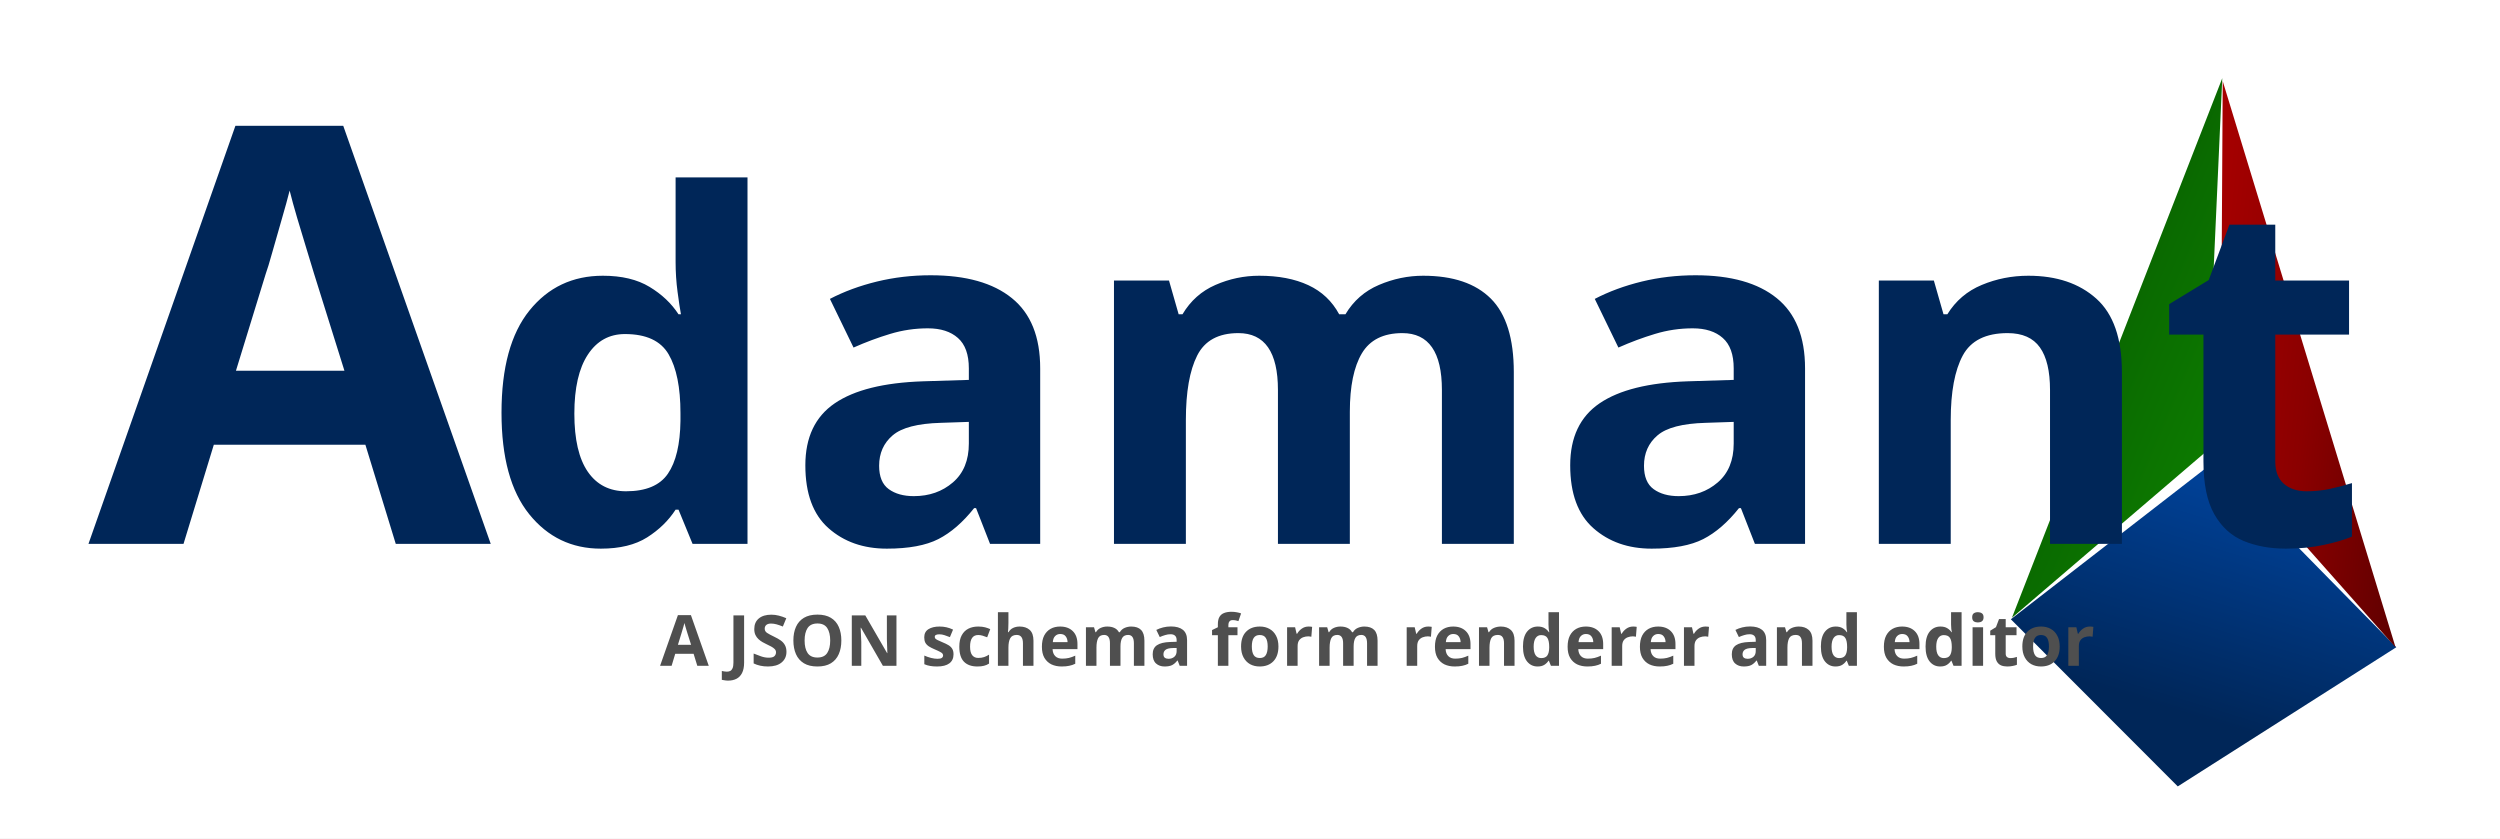
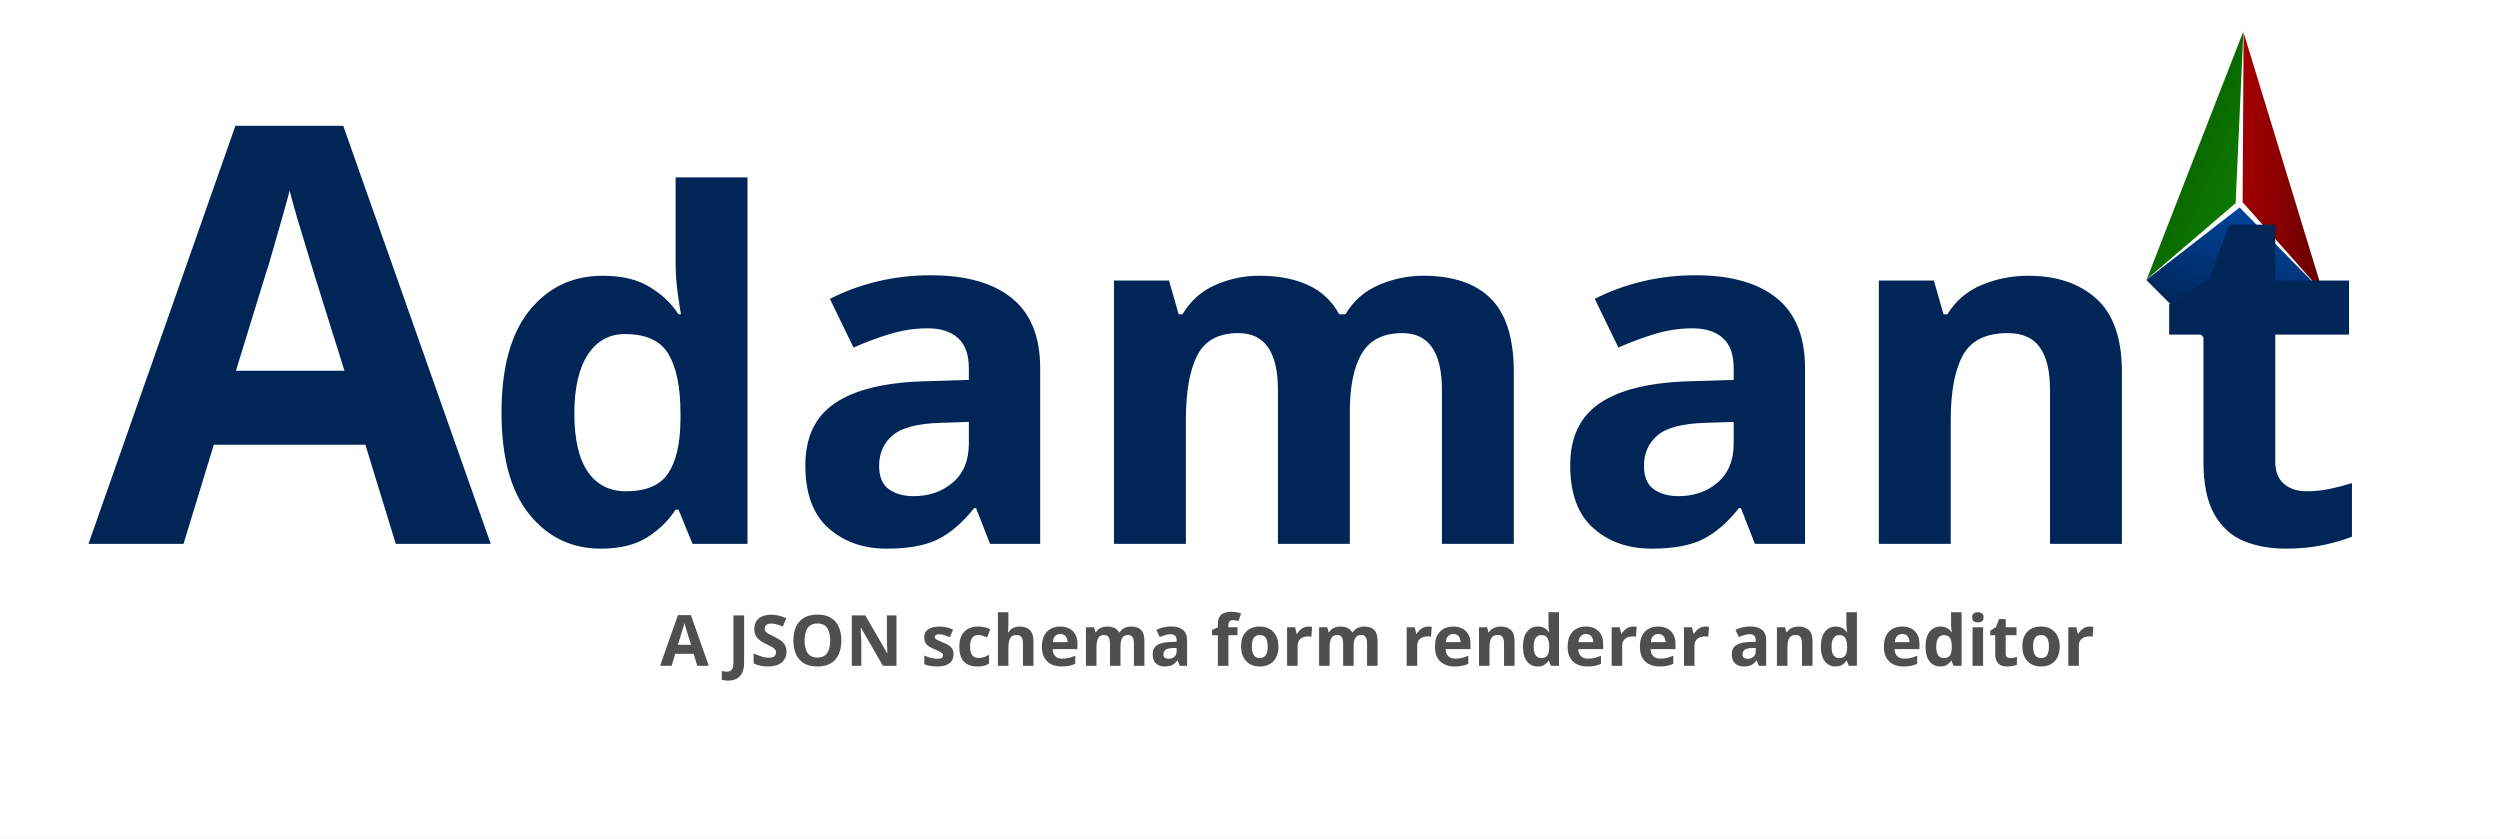
<svg xmlns="http://www.w3.org/2000/svg" width="175.566mm" height="58.888mm" viewBox="0 0 175.566 58.888" version="1.1" id="svg5">
  <defs id="defs2">
    <clipPath clipPathUnits="userSpaceOnUse" id="clipPath23">
      <path d="M 0,1.8311e-4 H 878.76 V 878.76 H 0 Z" clip-rule="evenodd" id="path21" />
    </clipPath>
    <clipPath clipPathUnits="userSpaceOnUse" id="clipPath33">
      <path d="M 9.3e-7,878.76 H 878.76 V 2.4414e-4 L 1.5667e-5,1.8311e-4" clip-rule="evenodd" id="path31" />
    </clipPath>
-     <linearGradient x1="610.9" y1="437.18" x2="585.52" y2="354.57" gradientUnits="userSpaceOnUse" spreadMethod="pad" id="linearGradient41">
+     <linearGradient x1="610.9" y1="437.18" x2="585.52" y2="354.57" gradientUnits="userSpaceOnUse" spreadMethod="pad" id="linearGradient41" gradientTransform="matrix(0.4595021,0,0,0.4595021,329.6035,282.0024)">
      <stop style="stop-opacity:1;stop-color:#004aac" offset="0" id="stop35" />
      <stop style="stop-opacity:1;stop-color:#002658" offset="0.71" id="stop37" />
      <stop style="stop-opacity:1;stop-color:#002658" offset="1" id="stop39" />
    </linearGradient>
    <clipPath clipPathUnits="userSpaceOnUse" id="clipPath51">
      <path d="M -7.577e-5,878.76 H 878.76 V 1.2207e-4 H -5.5291e-5" clip-rule="evenodd" id="path49" />
    </clipPath>
-     <linearGradient x1="490.26" y1="490" x2="675.59" y2="411.18" gradientUnits="userSpaceOnUse" spreadMethod="pad" id="linearGradient67">
+     <linearGradient x1="490.26" y1="490" x2="675.59" y2="411.18" gradientUnits="userSpaceOnUse" spreadMethod="pad" id="linearGradient67" gradientTransform="matrix(0.4595021,0,0,0.4595021,329.6035,282.0024)">
      <stop style="stop-opacity:1;stop-color:#0e8100" offset="0" id="stop53" />
      <stop style="stop-opacity:1;stop-color:#0a6b00" offset="0.167" id="stop55" />
      <stop style="stop-opacity:1;stop-color:#034800" offset="0.333" id="stop57" />
      <stop style="stop-opacity:1;stop-color:#0a6b00" offset="0.5" id="stop59" />
      <stop style="stop-opacity:1;stop-color:#0e8100" offset="0.667" id="stop61" />
      <stop style="stop-opacity:1;stop-color:#0a6b00" offset="0.833" id="stop63" />
      <stop style="stop-opacity:1;stop-color:#034800" offset="1" id="stop65" />
    </linearGradient>
    <clipPath clipPathUnits="userSpaceOnUse" id="clipPath77">
      <path d="M -7.3194e-5,878.76 H 878.76 V 1.2207e-4 H -2.9502e-5" clip-rule="evenodd" id="path75" />
    </clipPath>
-     <linearGradient x1="688.31" y1="440.1" x2="550.33" y2="454.93" gradientUnits="userSpaceOnUse" spreadMethod="pad" id="linearGradient93">
+     <linearGradient x1="688.31" y1="440.1" x2="550.33" y2="454.93" gradientUnits="userSpaceOnUse" spreadMethod="pad" id="linearGradient93" gradientTransform="matrix(0.4595021,0,0,0.4595021,329.6035,282.0024)">
      <stop style="stop-opacity:1;stop-color:#a70000" offset="0" id="stop79" />
      <stop style="stop-opacity:1;stop-color:#8b0000" offset="0.167" id="stop81" />
      <stop style="stop-opacity:1;stop-color:#5f0000" offset="0.333" id="stop83" />
      <stop style="stop-opacity:1;stop-color:#8b0000" offset="0.5" id="stop85" />
      <stop style="stop-opacity:1;stop-color:#a70000" offset="0.667" id="stop87" />
      <stop style="stop-opacity:1;stop-color:#8b0000" offset="0.833" id="stop89" />
      <stop style="stop-opacity:1;stop-color:#5f0000" offset="1" id="stop91" />
    </linearGradient>
    <clipPath clipPathUnits="userSpaceOnUse" id="clipPath103">
      <path d="M 1.3095e-5,0 H 878.76 V 878.76 H 1.3095e-5 Z" clip-rule="evenodd" id="path101" />
    </clipPath>
    <clipPath clipPathUnits="userSpaceOnUse" id="clipPath115">
      <path d="M 1.3095e-5,0 H 878.76 V 878.76 H 1.3095e-5 Z" clip-rule="evenodd" id="path113" />
    </clipPath>
    <clipPath clipPathUnits="userSpaceOnUse" id="clipPath127">
      <path d="M 1.3095e-5,0 H 878.76 V 878.76 H 1.3095e-5 Z" clip-rule="evenodd" id="path125" />
    </clipPath>
    <clipPath clipPathUnits="userSpaceOnUse" id="clipPath23-8">
      <path d="M 0,1.8311e-4 H 878.76 V 878.76 H 0 Z" clip-rule="evenodd" id="path21-8" />
    </clipPath>
    <clipPath clipPathUnits="userSpaceOnUse" id="clipPath33-0">
      <path d="M 9.3e-7,878.76 H 878.76 V 2.4414e-4 L 1.5667e-5,1.8311e-4" clip-rule="evenodd" id="path31-3" />
    </clipPath>
-     <linearGradient x1="610.9" y1="437.18" x2="585.52" y2="354.57" gradientUnits="userSpaceOnUse" spreadMethod="pad" id="linearGradient41-9">
-       <stop style="stop-opacity:1;stop-color:#004aac" offset="0" id="stop35-7" />
-       <stop style="stop-opacity:1;stop-color:#002658" offset="0.71" id="stop37-2" />
-       <stop style="stop-opacity:1;stop-color:#002658" offset="1" id="stop39-9" />
-     </linearGradient>
    <clipPath clipPathUnits="userSpaceOnUse" id="clipPath51-6">
      <path d="M -7.577e-5,878.76 H 878.76 V 1.2207e-4 H -5.5291e-5" clip-rule="evenodd" id="path49-1" />
    </clipPath>
-     <linearGradient x1="490.26" y1="490" x2="675.59" y2="411.18" gradientUnits="userSpaceOnUse" spreadMethod="pad" id="linearGradient67-1">
-       <stop style="stop-opacity:1;stop-color:#0e8100" offset="0" id="stop53-7" />
-       <stop style="stop-opacity:1;stop-color:#0a6b00" offset="0.167" id="stop55-9" />
-       <stop style="stop-opacity:1;stop-color:#034800" offset="0.333" id="stop57-7" />
-       <stop style="stop-opacity:1;stop-color:#0a6b00" offset="0.5" id="stop59-5" />
-       <stop style="stop-opacity:1;stop-color:#0e8100" offset="0.667" id="stop61-5" />
-       <stop style="stop-opacity:1;stop-color:#0a6b00" offset="0.833" id="stop63-6" />
-       <stop style="stop-opacity:1;stop-color:#034800" offset="1" id="stop65-2" />
-     </linearGradient>
    <clipPath clipPathUnits="userSpaceOnUse" id="clipPath77-1">
      <path d="M -7.3194e-5,878.76 H 878.76 V 1.2207e-4 H -2.9502e-5" clip-rule="evenodd" id="path75-0" />
    </clipPath>
-     <linearGradient x1="688.31" y1="440.1" x2="550.33" y2="454.93" gradientUnits="userSpaceOnUse" spreadMethod="pad" id="linearGradient93-7">
-       <stop style="stop-opacity:1;stop-color:#a70000" offset="0" id="stop79-7" />
-       <stop style="stop-opacity:1;stop-color:#8b0000" offset="0.167" id="stop81-5" />
-       <stop style="stop-opacity:1;stop-color:#5f0000" offset="0.333" id="stop83-5" />
-       <stop style="stop-opacity:1;stop-color:#8b0000" offset="0.5" id="stop85-1" />
-       <stop style="stop-opacity:1;stop-color:#a70000" offset="0.667" id="stop87-0" />
-       <stop style="stop-opacity:1;stop-color:#8b0000" offset="0.833" id="stop89-4" />
-       <stop style="stop-opacity:1;stop-color:#5f0000" offset="1" id="stop91-4" />
-     </linearGradient>
    <clipPath clipPathUnits="userSpaceOnUse" id="clipPath103-3">
      <path d="M 1.3095e-5,0 H 878.76 V 878.76 H 1.3095e-5 Z" clip-rule="evenodd" id="path101-3" />
    </clipPath>
    <clipPath clipPathUnits="userSpaceOnUse" id="clipPath115-5">
      <path d="M 1.3095e-5,0 H 878.76 V 878.76 H 1.3095e-5 Z" clip-rule="evenodd" id="path113-2" />
    </clipPath>
    <clipPath clipPathUnits="userSpaceOnUse" id="clipPath127-1">
      <path d="M 1.3095e-5,0 H 878.76 V 878.76 H 1.3095e-5 Z" clip-rule="evenodd" id="path125-5" />
    </clipPath>
    <clipPath clipPathUnits="userSpaceOnUse" id="clipPath23-5">
      <path d="M 0,1.8311e-4 H 878.76 V 878.76 H 0 Z" clip-rule="evenodd" id="path21-5" />
    </clipPath>
    <clipPath clipPathUnits="userSpaceOnUse" id="clipPath33-3">
      <path d="M 9.3e-7,878.76 H 878.76 V 2.4414e-4 L 1.5667e-5,1.8311e-4" clip-rule="evenodd" id="path31-2" />
    </clipPath>
    <clipPath clipPathUnits="userSpaceOnUse" id="clipPath51-0">
      <path d="M -7.577e-5,878.76 H 878.76 V 1.2207e-4 H -5.5291e-5" clip-rule="evenodd" id="path49-6" />
    </clipPath>
    <clipPath clipPathUnits="userSpaceOnUse" id="clipPath77-8">
      <path d="M -7.3194e-5,878.76 H 878.76 V 1.2207e-4 H -2.9502e-5" clip-rule="evenodd" id="path75-06" />
    </clipPath>
    <clipPath clipPathUnits="userSpaceOnUse" id="clipPath103-2">
      <path d="M 1.3095e-5,0 H 878.76 V 878.76 H 1.3095e-5 Z" clip-rule="evenodd" id="path101-7" />
    </clipPath>
    <clipPath clipPathUnits="userSpaceOnUse" id="clipPath115-4">
      <path d="M 1.3095e-5,0 H 878.76 V 878.76 H 1.3095e-5 Z" clip-rule="evenodd" id="path113-4" />
    </clipPath>
    <clipPath clipPathUnits="userSpaceOnUse" id="clipPath127-5">
      <path d="M 1.3095e-5,0 H 878.76 V 878.76 H 1.3095e-5 Z" clip-rule="evenodd" id="path125-8" />
    </clipPath>
  </defs>
-   <g id="layer1" transform="translate(23.00093,-53.48231)">
-     <rect style="fill:#ffffff;fill-opacity:1;fill-rule:evenodd;stroke-width:0.266" id="rect436" width="175.566" height="58.888" x="-23.001" y="53.482" />
-     <g id="g15" transform="matrix(0.3527778,0,0,-0.3527778,-79.32158,236.9392)">
-       <g id="g17">
-         <g id="g19" clip-path="url(#clipPath23-5)" />
-       </g>
-       <g id="g27">
-         <g id="g29" clip-path="url(#clipPath33-3)">
-           <path d="m 593.17,363.49 43.5,27.7 -36.27,36.93 -40.46,-31.36 z" style="fill:url(#linearGradient41);fill-opacity:1;fill-rule:evenodd;stroke:none" id="path43" />
+   <g id="layer1" transform="translate(15.72783,-146.1225)">
+     <g id="layer1-0" transform="translate(7.273099,92.64022)">
+       <rect style="fill:#ffffff;fill-opacity:1;fill-rule:evenodd;stroke-width:0.266" id="rect436" width="175.566" height="58.888" x="-23.001" y="53.482" />
+       <g id="g15" transform="matrix(0.3527778,0,0,-0.3527778,-79.32158,236.9392)">
+         <g id="g17">
+           <g id="g19" clip-path="url(#clipPath23-5)" />
        </g>
-       </g>
-       <g id="g45">
-         <g id="g47" clip-path="url(#clipPath51-0)">
-           <path d="m 560.16,397.06 41.87,107.41 -3.37,-74.46 z" style="fill:url(#linearGradient67);fill-opacity:1;fill-rule:evenodd;stroke:none" id="path69" />
+         <g id="g27">
+           <g id="g29" clip-path="url(#clipPath33-3)">
+             <path d="m 602.166,449.027 19.988,12.728 -16.666,16.969 -18.591,-14.41 z" style="fill:url(#linearGradient41);fill-opacity:1;fill-rule:evenodd;stroke:none;stroke-width:0.46" id="path43" />
+           </g>
        </g>
-       </g>
-       <g id="g71">
-         <g id="g73" clip-path="url(#clipPath77-8)">
-           <path d="m 636.53,391.16 -34.41,112.72 -0.43,-73.44 z" style="fill:url(#linearGradient93);fill-opacity:1;fill-rule:evenodd;stroke:none" id="path95" />
+         <g id="g45">
+           <g id="g47" clip-path="url(#clipPath51-0)">
+             <path d="m 586.998,464.452 19.239,49.355 -1.549,-34.215 z" style="fill:url(#linearGradient67);fill-opacity:1;fill-rule:evenodd;stroke:none;stroke-width:0.46" id="path69" />
+           </g>
        </g>
-       </g>
-       <g id="g97">
-         <g id="g99" clip-path="url(#clipPath103-2)">
-           <text transform="matrix(1,0,0,-1,177.26,411.77)" style="font-variant:normal;font-weight:600;font-size:116.06px;font-family:'Yu Gothic UI';-inkscape-font-specification:YuGothicUI-Semibold;writing-mode:lr-tb;fill:#002658;fill-opacity:1;fill-rule:nonzero;stroke:none" id="text107">
-             <tspan x="0" y="0" id="tspan105">A</tspan>
-           </text>
+         <g id="g71">
+           <g id="g73" clip-path="url(#clipPath77-8)">
+             <path d="m 622.09,461.741 -15.811,51.795 -0.198,-33.746 z" style="fill:url(#linearGradient93);fill-opacity:1;fill-rule:evenodd;stroke:none;stroke-width:0.46" id="path95" />
+           </g>
        </g>
-       </g>
-       <g id="g109">
-         <g id="g111" clip-path="url(#clipPath115-4)">
-           <text transform="matrix(1,0,0,-1,255.17,411.77)" style="font-variant:normal;font-weight:600;font-size:96px;font-family:'Yu Gothic UI';-inkscape-font-specification:YuGothicUI-Semibold;writing-mode:lr-tb;fill:#002658;fill-opacity:1;fill-rule:nonzero;stroke:none" id="text119">
-             <tspan x="0 57.888 108 193.056 243.168 299.232" y="0" id="tspan117">damant</tspan>
-           </text>
+         <g id="g97">
+           <g id="g99" clip-path="url(#clipPath103-2)">
+             <text transform="matrix(1,0,0,-1,177.26,411.77)" style="font-variant:normal;font-weight:600;font-size:116.06px;font-family:'Yu Gothic UI';-inkscape-font-specification:YuGothicUI-Semibold;writing-mode:lr-tb;fill:#002658;fill-opacity:1;fill-rule:nonzero;stroke:none" id="text107">
+               <tspan x="0" y="0" id="tspan105">A</tspan>
+             </text>
+           </g>
        </g>
-       </g>
-       <g id="g121">
-         <g id="g123" clip-path="url(#clipPath127-5)">
-           <text transform="matrix(1,0,0,-1,291.05,387.5)" style="font-variant:normal;font-weight:600;font-size:14.04px;font-family:'Yu Gothic UI';-inkscape-font-specification:YuGothicUI-Semibold;writing-mode:lr-tb;fill:#4f4f4f;fill-opacity:1;fill-rule:nonzero;stroke:none" id="text131">
-             <tspan x="0 9.463 13.184 18.743 26.381 36.939 47.708 51.569 57.62 64.219 72.334 79.789 92.229 99.558 103.419 108.22 116.602 121.797 134.236 138.097 143.292 150.705 158.905 167.371 174.826 180.021 187.42 192.615 196.532 203.861 212.018 220.526 224.387 231.843 240.309 244.029 249.098 257.48" y="0" id="tspan129">A JSON schema form renderer and editor</tspan>
-           </text>
+         <g id="g109">
+           <g id="g111" clip-path="url(#clipPath115-4)">
+             <text transform="matrix(1,0,0,-1,255.17,411.77)" style="font-variant:normal;font-weight:600;font-size:96px;font-family:'Yu Gothic UI';-inkscape-font-specification:YuGothicUI-Semibold;writing-mode:lr-tb;fill:#002658;fill-opacity:1;fill-rule:nonzero;stroke:none" id="text119">
+               <tspan x="0 57.888 108 193.056 243.168 299.232" y="0" id="tspan117">damant</tspan>
+             </text>
+           </g>
+         </g>
+         <g id="g121">
+           <g id="g123" clip-path="url(#clipPath127-5)">
+             <text transform="matrix(1,0,0,-1,291.05,387.5)" style="font-variant:normal;font-weight:600;font-size:14.04px;font-family:'Yu Gothic UI';-inkscape-font-specification:YuGothicUI-Semibold;writing-mode:lr-tb;fill:#4f4f4f;fill-opacity:1;fill-rule:nonzero;stroke:none" id="text131">
+               <tspan x="0 9.463 13.184 18.743 26.381 36.939 47.708 51.569 57.62 64.219 72.334 79.789 92.229 99.558 103.419 108.22 116.602 121.797 134.236 138.097 143.292 150.705 158.905 167.371 174.826 180.021 187.42 192.615 196.532 203.861 212.018 220.526 224.387 231.843 240.309 244.029 249.098 257.48" y="0" id="tspan129">A JSON schema form renderer and editor</tspan>
+             </text>
+           </g>
        </g>
      </g>
    </g>
  </g>
</svg>
